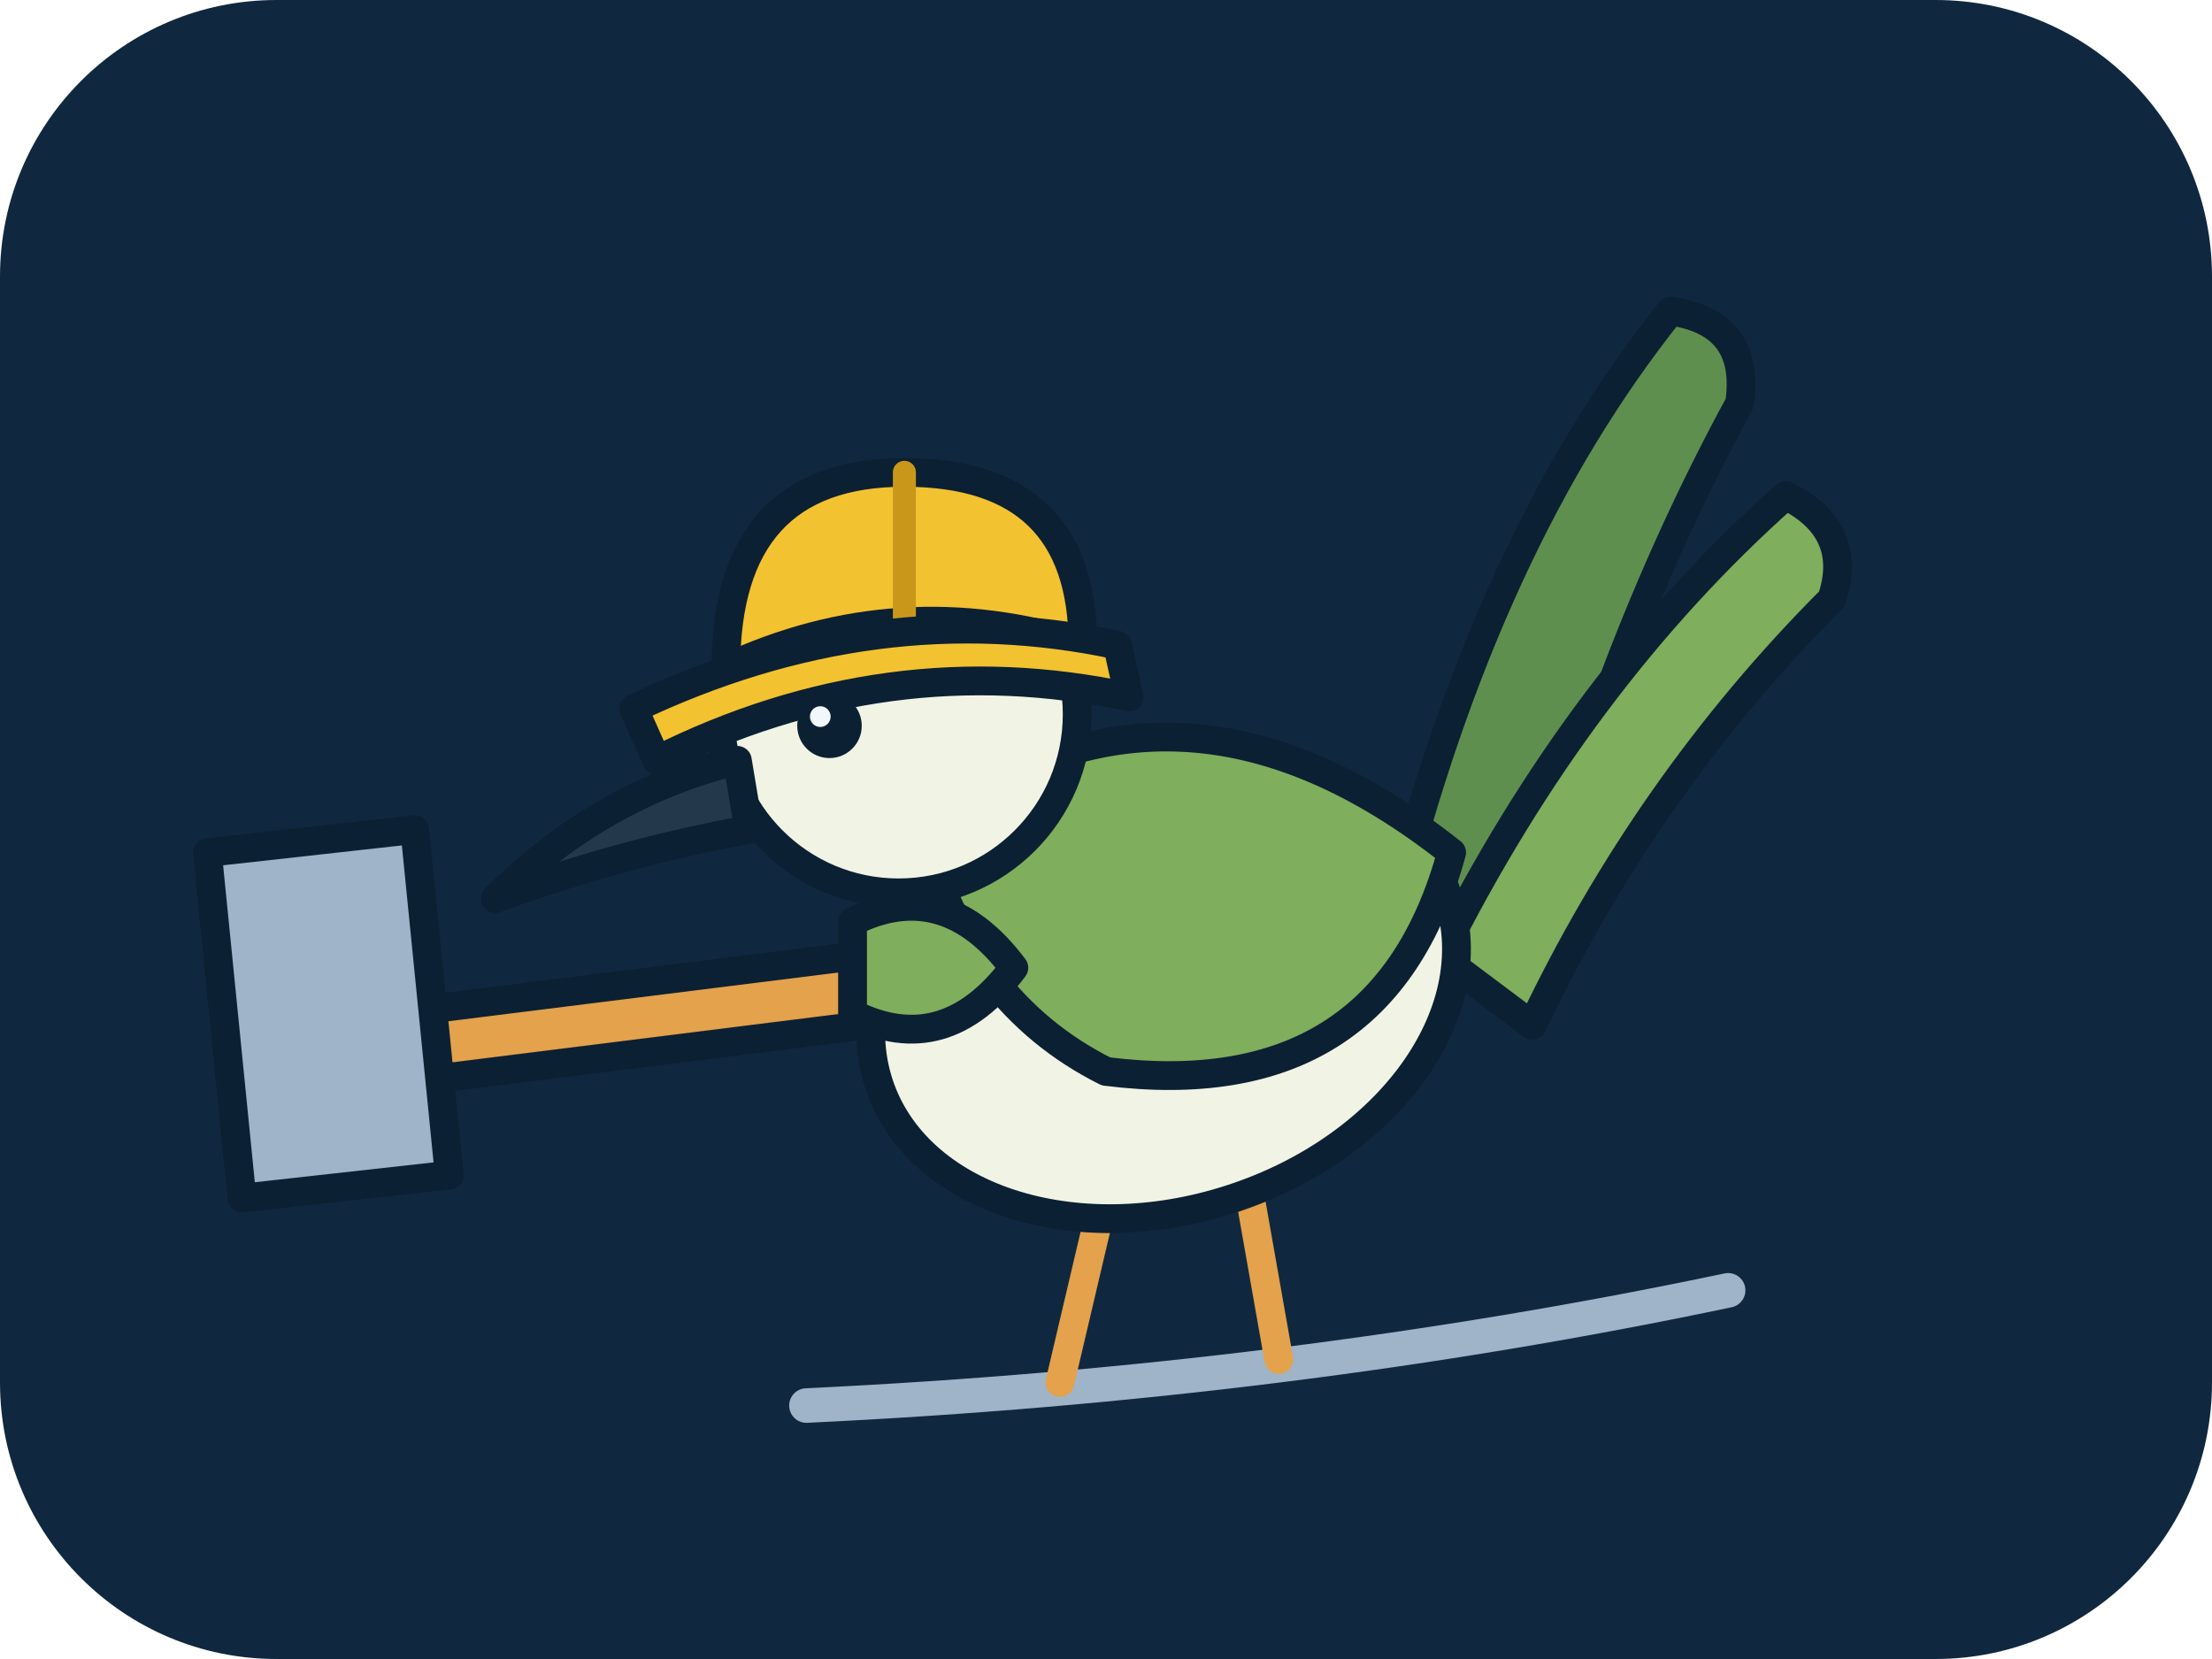
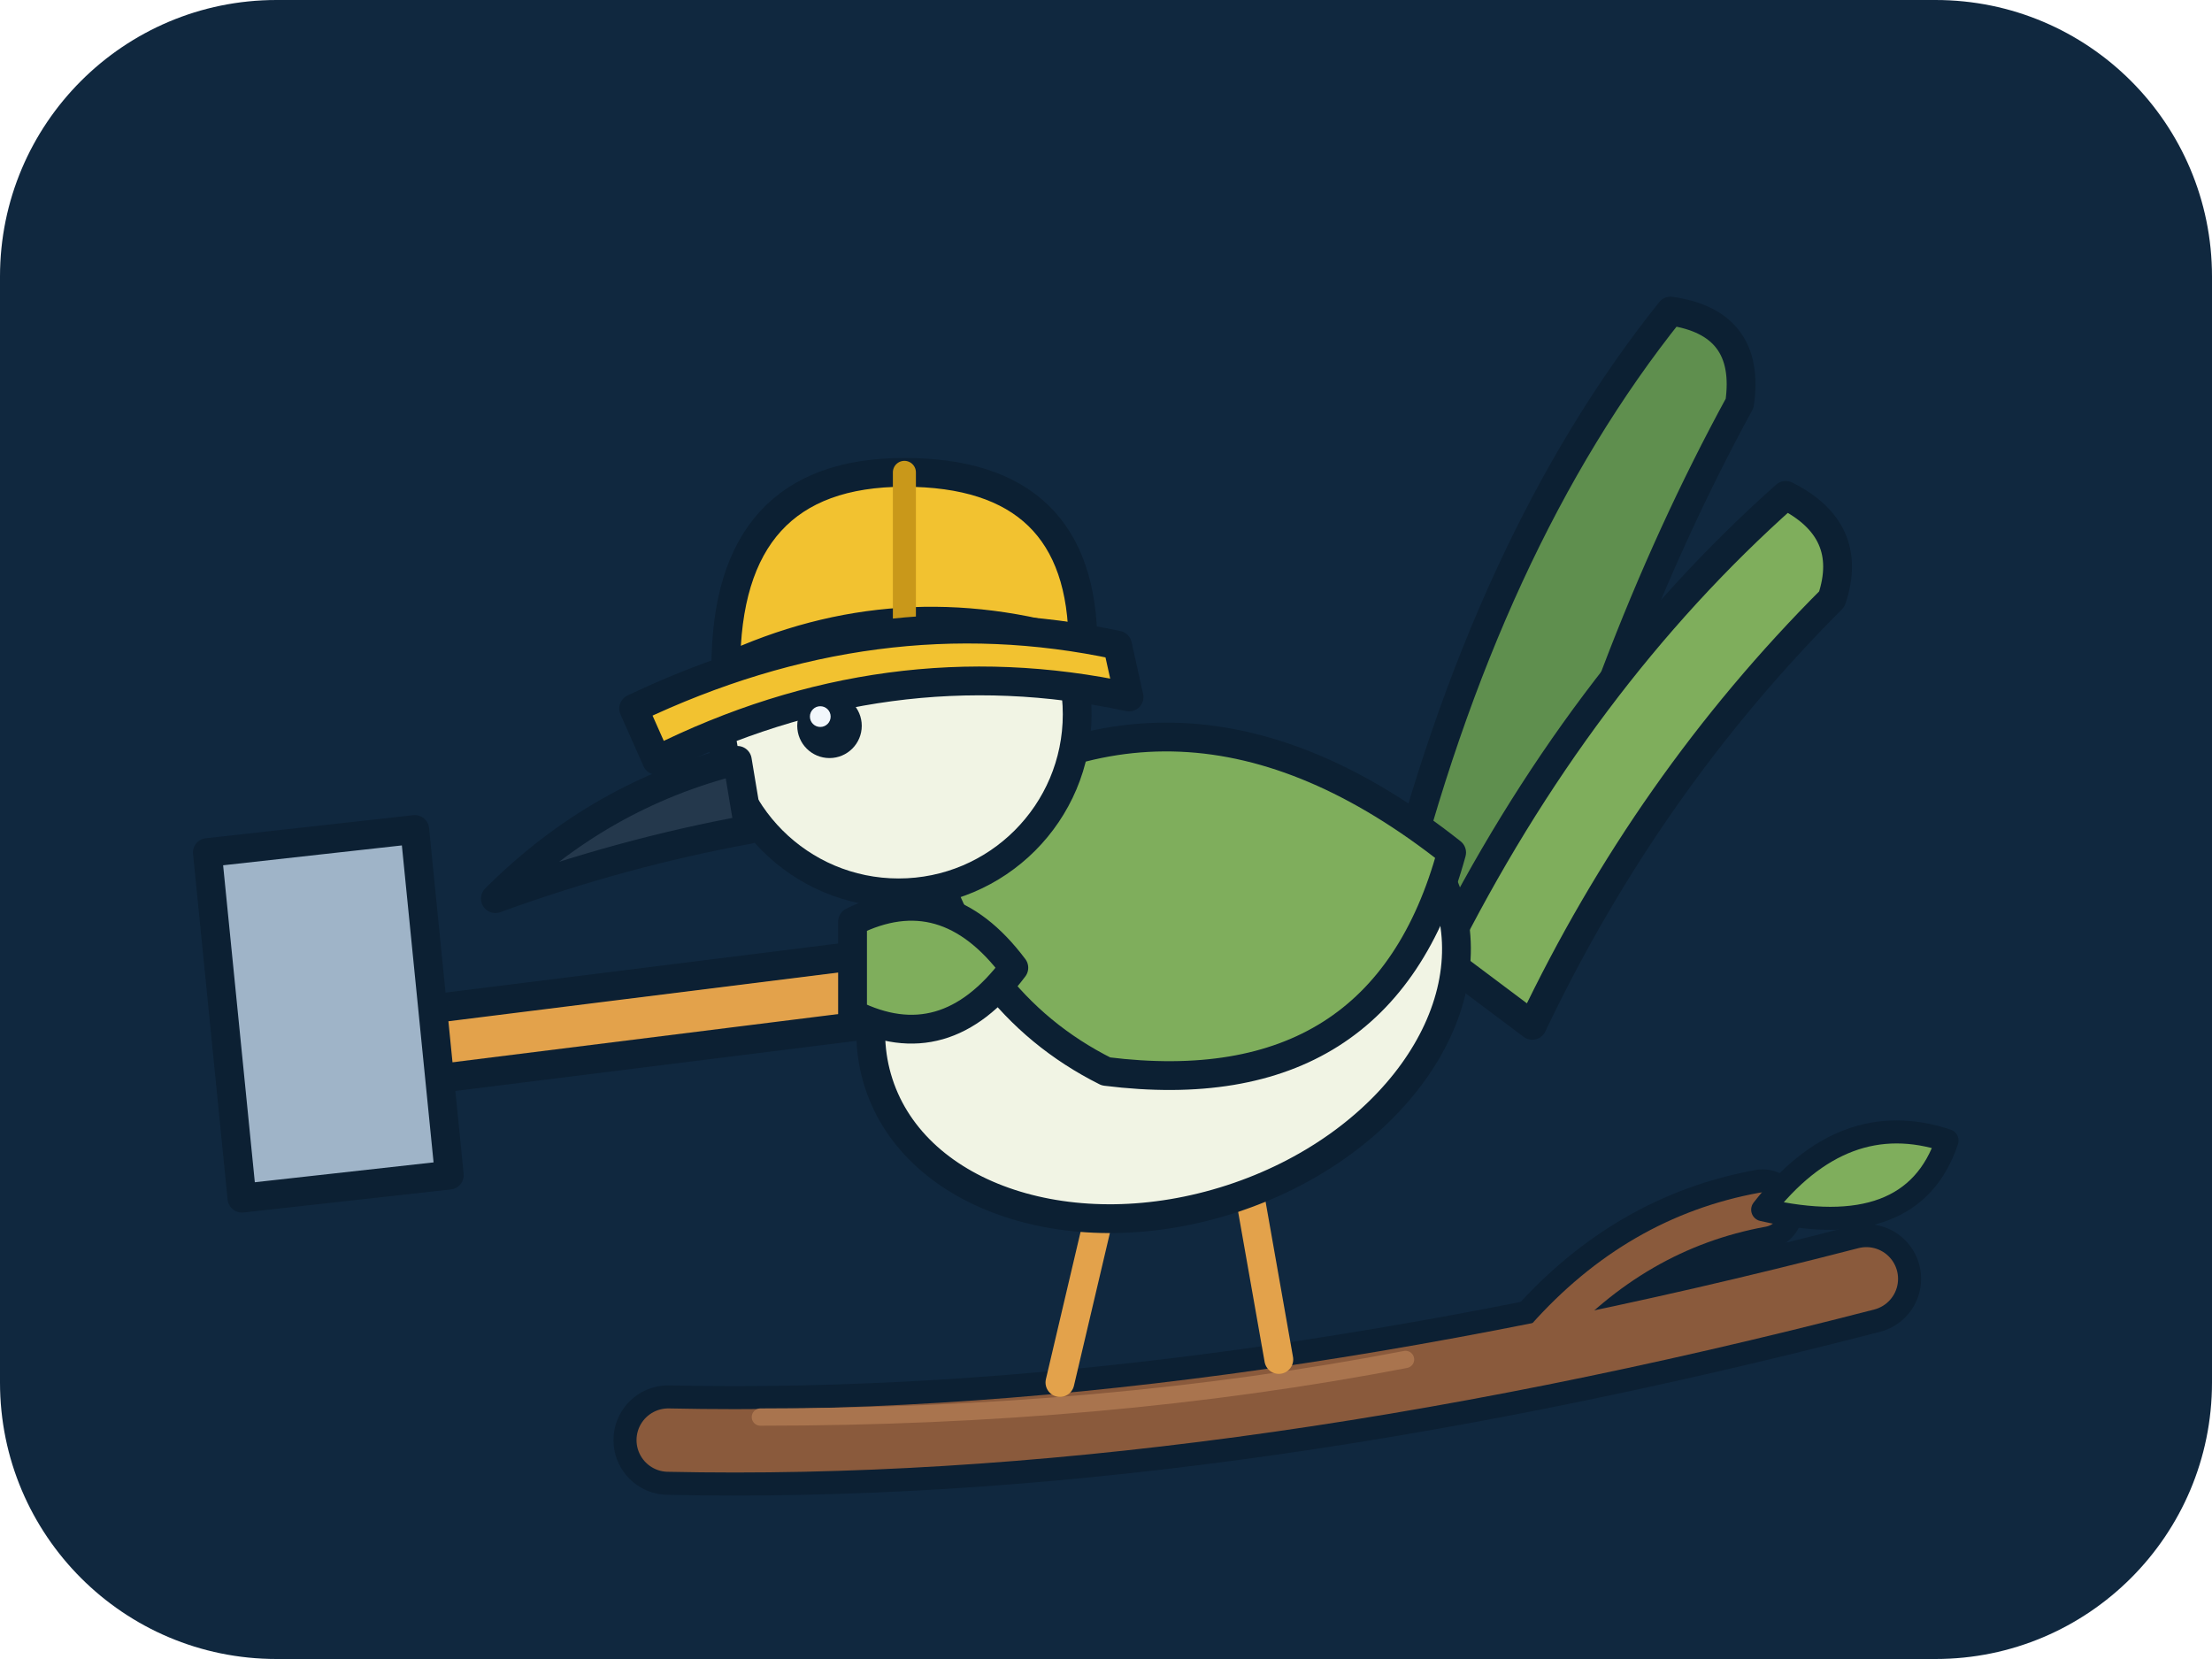
<svg xmlns="http://www.w3.org/2000/svg" viewBox="0 0 192 144" width="192" height="144" role="img" aria-labelledby="title desc">
  <rect width="192" height="144" rx="24" fill="#10283f" />
  <g transform="translate(-26 4)">
-     <path d="M96 118q42-2 80-10" fill="none" stroke="#9fb4c8" stroke-width="3" stroke-linecap="round" />
+     <g fill="none" stroke-linecap="round" stroke-linejoin="round">
+       <path d="M84 121q46 1 104-14" stroke="#0c2033" stroke-width="9.500" />
+       <path d="M160 112q8-9 19-11" stroke="#0c2033" stroke-width="7" />
+       <path d="M84 121q46 1 104-14" stroke="#8a5a3c" stroke-width="5.500" />
+       <path d="M160 112q8-9 19-11" stroke="#8a5a3c" stroke-width="3" />
+       <path d="M92 119q30 0 56-5" stroke="#a9744e" stroke-width="1.500" />
+     </g>
+     <path d="M179 101q7-9 16-6-3 9-16 6z" fill="#7fae5c" stroke="#0c2033" stroke-width="2" stroke-linejoin="round" />
    <g stroke="#0c2033" stroke-width="2.5" stroke-linejoin="round" stroke-linecap="round">
      <path d="M122 99l-4 17m16-19 3 17" fill="none" stroke="#e3a24b" />
      <path d="M147 75q8-32 24-52 7 1 6 8-12 22-19 50z" fill="#5f8f4e" />
      <path d="M151 79q12-24 30-40 6 3 4 9-16 16-26 37z" fill="#7fae5c" />
      <ellipse cx="127" cy="82" rx="26" ry="19" transform="rotate(-18 127 82)" fill="#f1f4e4" />
      <path d="M106 68q22-17 46 2-6 22-30 19-12-6-16-21z" fill="#7fae5c" />
      <circle cx="104" cy="58" r="15.5" fill="#f1f4e4" />
      <path d="M89 54q0-17 15.500-17 15.500 0 15.500 15q-16-5-31 2z" fill="#f2c230" />
      <path d="M104.500 37v15" fill="none" stroke="#c9981a" stroke-width="2" />
      <path d="M81 57.500q21-10 42-5.500l1 4.500q-21-4.500-41 5.500z" fill="#f2c230" />
      <path d="M90 62q-12 3-21 12 11-4 22-6z" fill="#24384c" />
    </g>
    <g stroke="#0c2033" stroke-width="2.5" stroke-linejoin="round" stroke-linecap="round">
      <path d="M60 84l48 -6 1 6 -48 6z" fill="#e3a24b" />
      <path d="M44 70l18 -2 3 30 -18 2z" fill="#9fb4c8" />
      <path d="M100 76q8-4 14 4-6 8-14 4z" fill="#7fae5c" />
    </g>
    <circle cx="98" cy="59" r="2.800" fill="#0c2033" />
    <circle cx="97.200" cy="58.200" r=".9" fill="#f2f7fc" />
  </g>
</svg>
